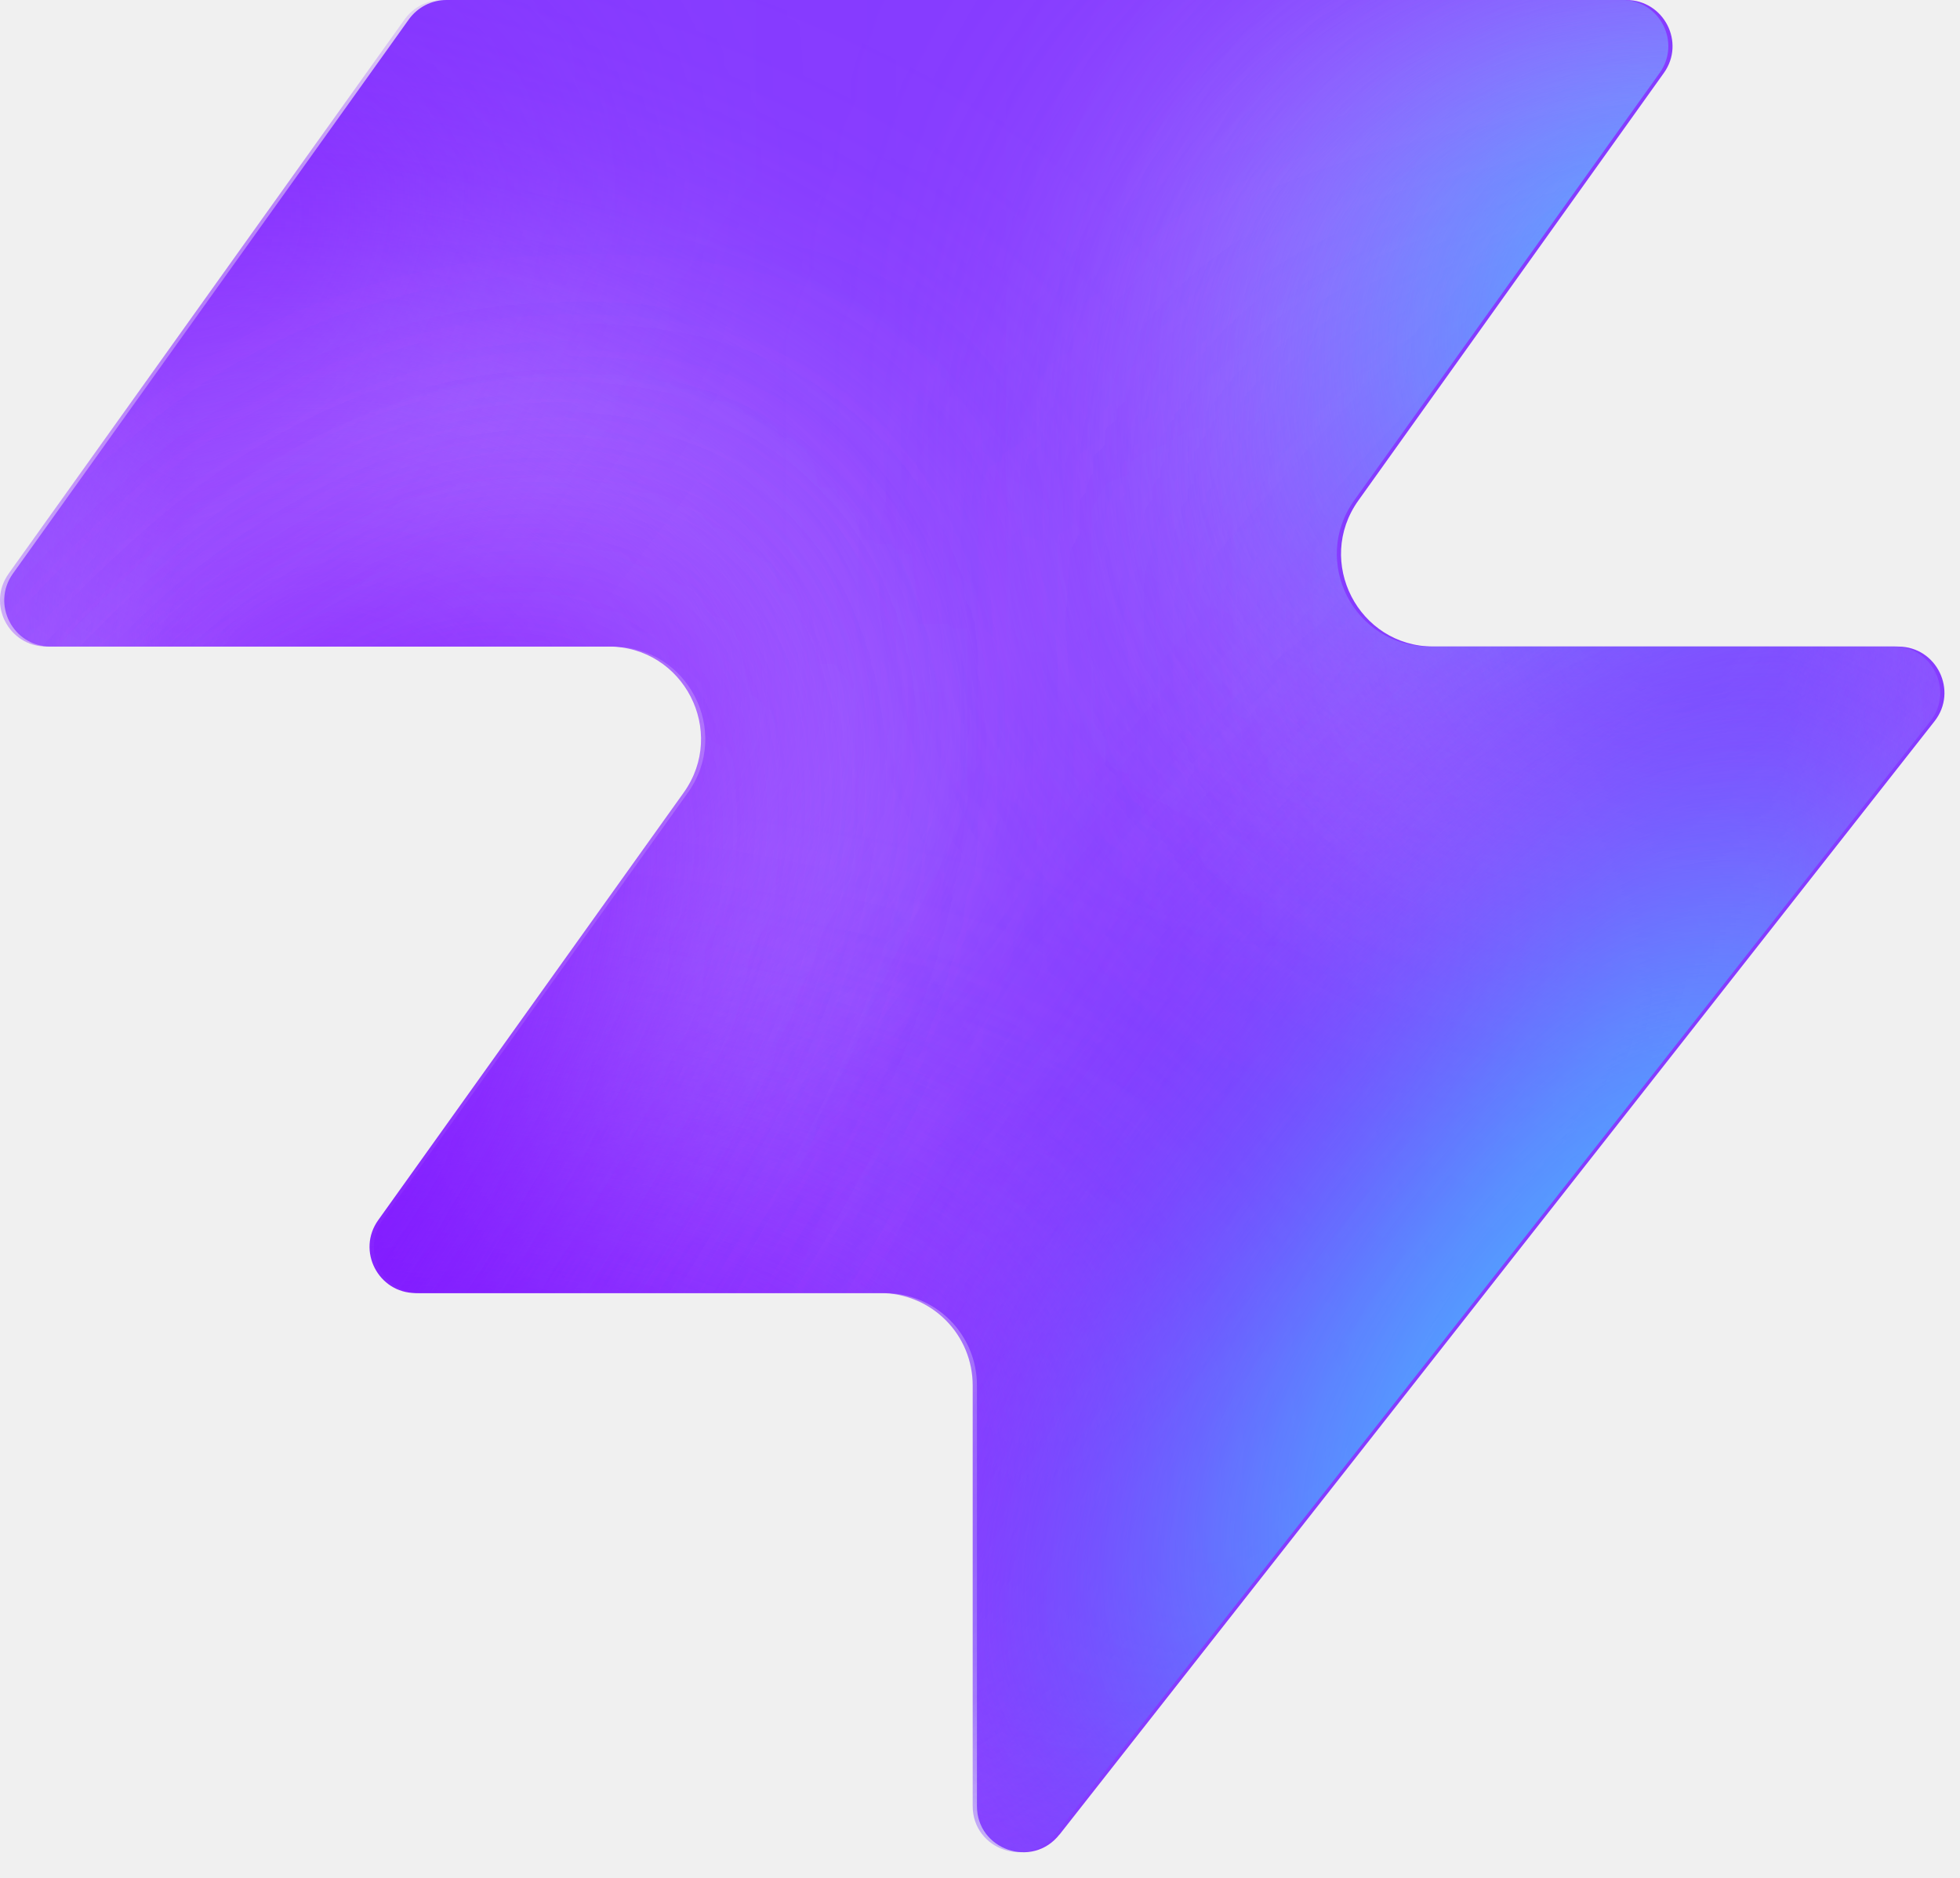
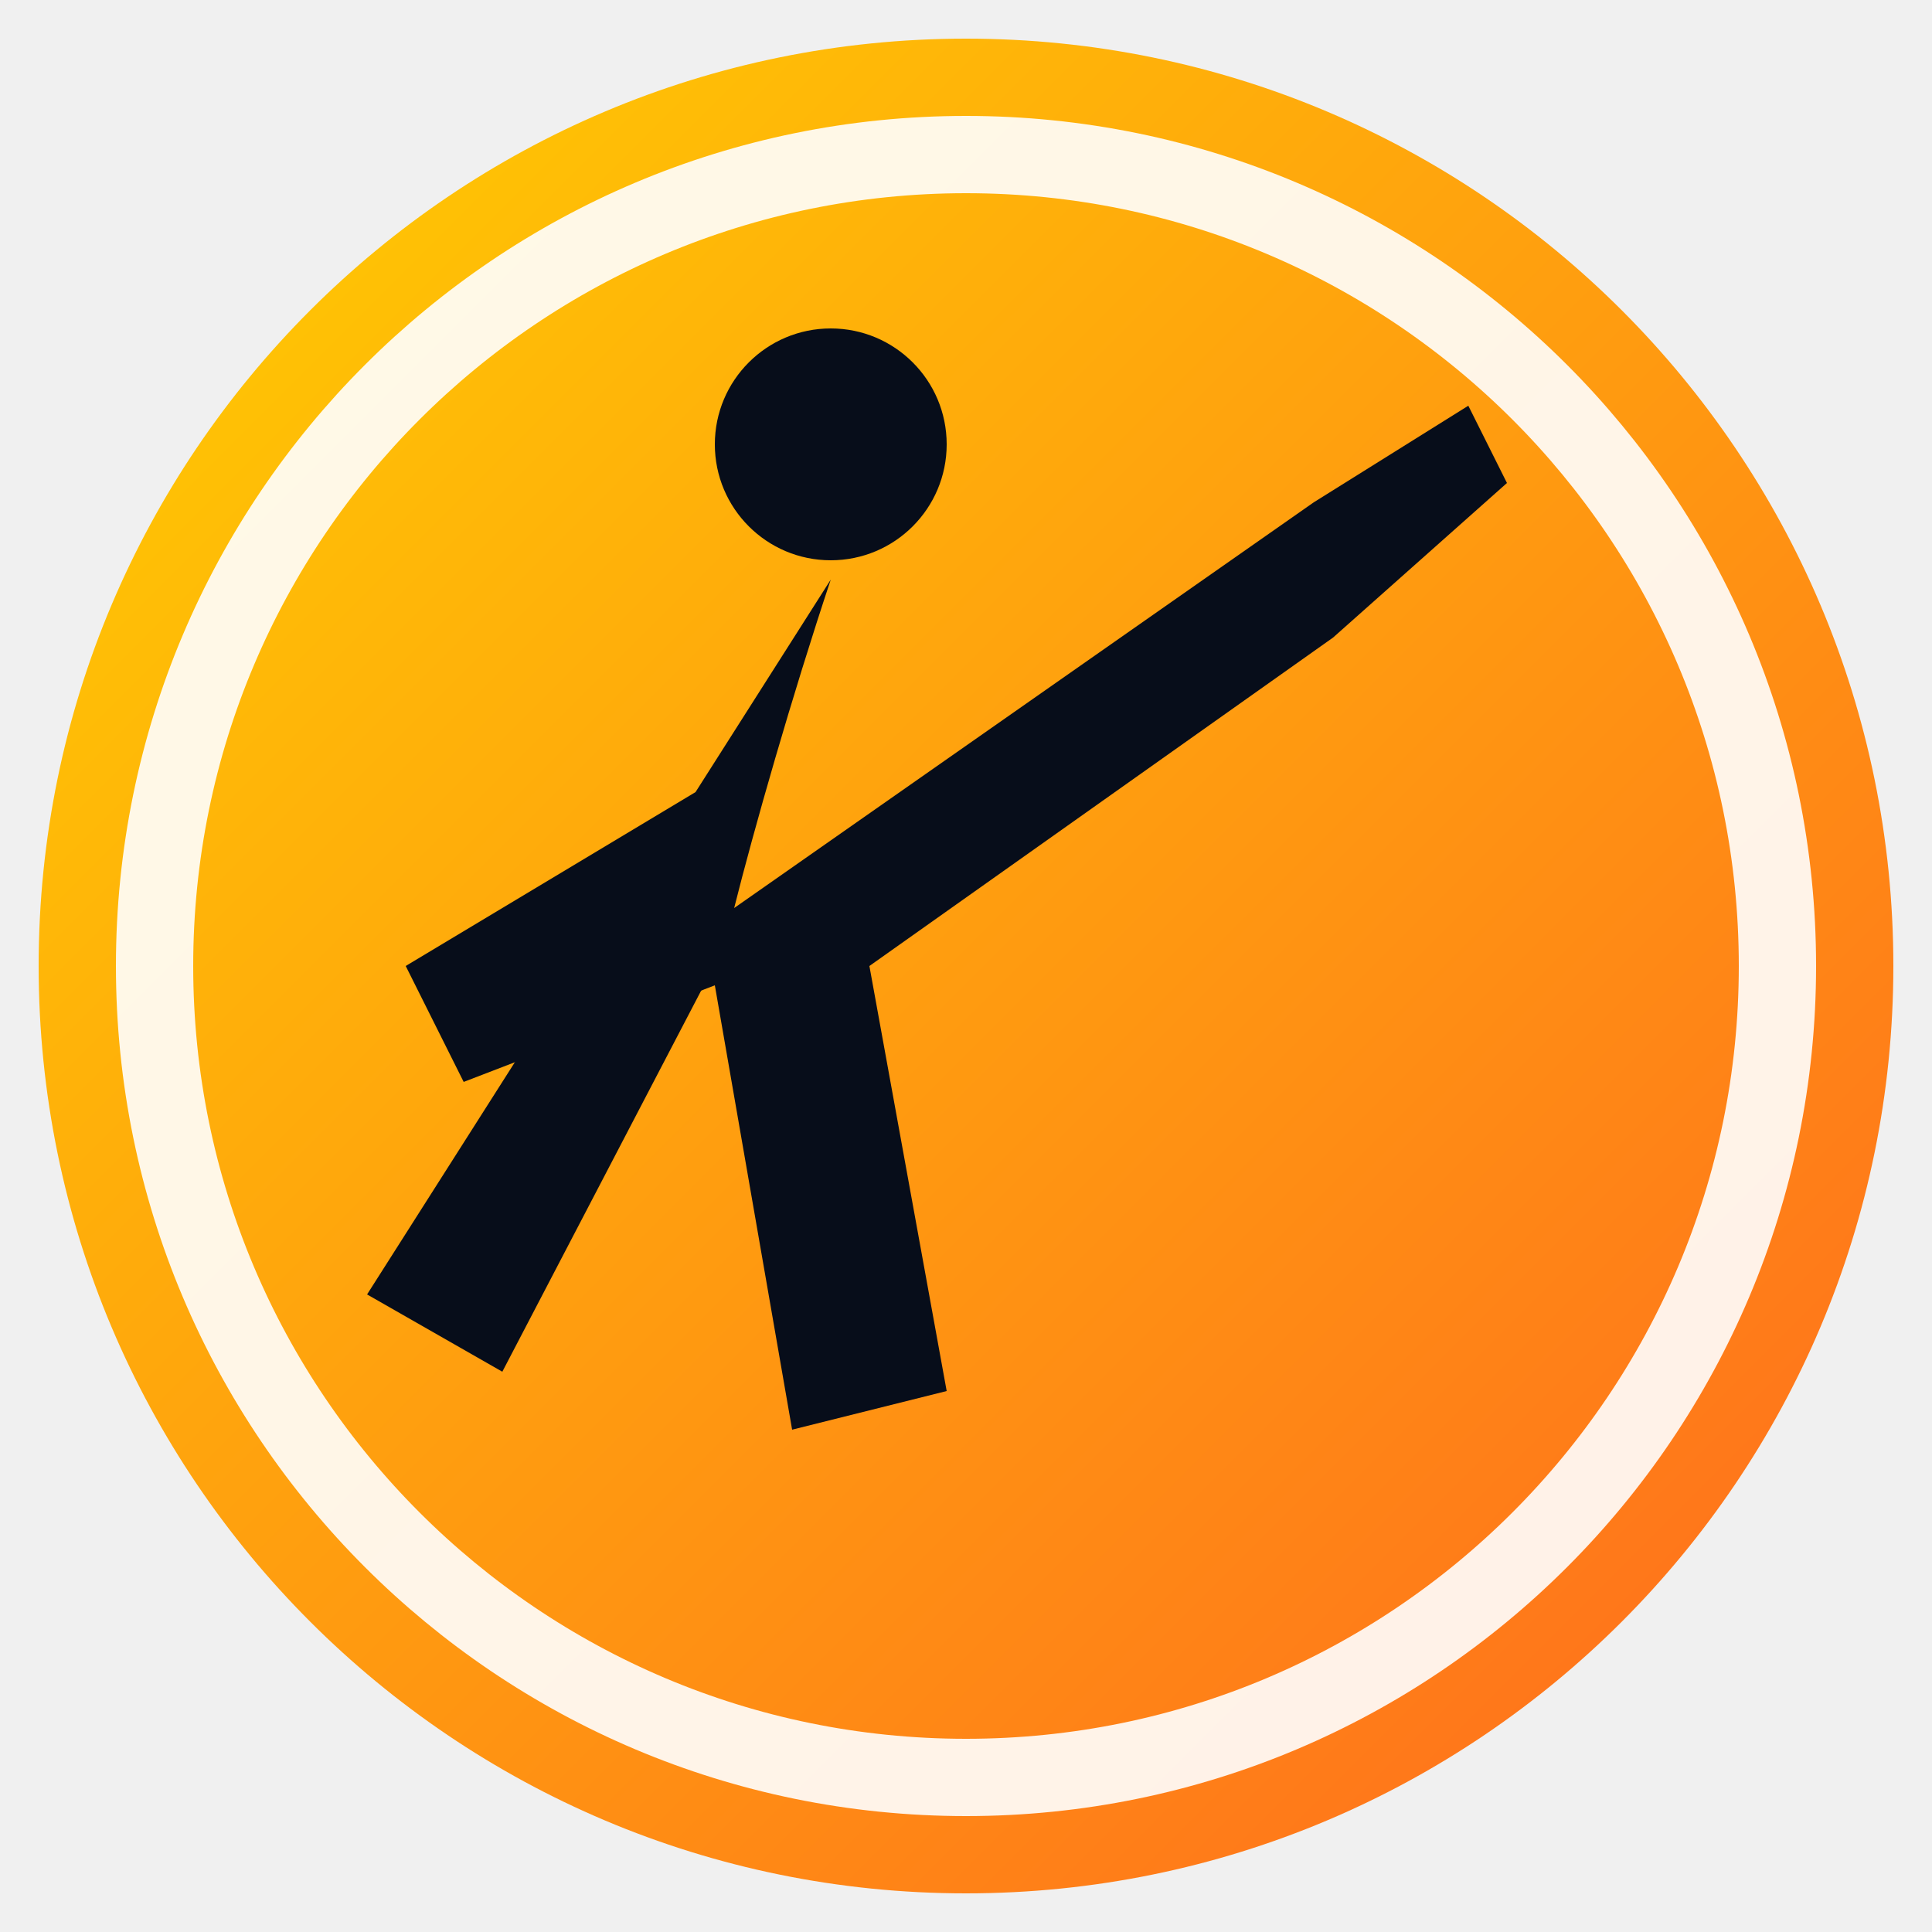
- <svg xmlns="http://www.w3.org/2000/svg" width="48" height="46" fill="none" viewBox="0 0 48 46">
-   <path fill="#863bff" d="M25.946 44.938c-.664.845-2.021.375-2.021-.698V33.937a2.26 2.26 0 0 0-2.262-2.262H10.287c-.92 0-1.456-1.04-.92-1.788l7.48-10.471c1.07-1.497 0-3.578-1.842-3.578H1.237c-.92 0-1.456-1.04-.92-1.788L10.013.474c.214-.297.556-.474.92-.474h28.894c.92 0 1.456 1.04.92 1.788l-7.48 10.471c-1.07 1.498 0 3.579 1.842 3.579h11.377c.943 0 1.473 1.088.89 1.83L25.947 44.94z" style="fill:#863bff;fill:color(display-p3 .525 .23 1);fill-opacity:1" />
-   <mask id="a" width="48" height="46" x="0" y="0" maskUnits="userSpaceOnUse" style="mask-type:alpha">
-     <path fill="#000" d="M25.842 44.938c-.664.844-2.021.375-2.021-.698V33.937a2.26 2.26 0 0 0-2.262-2.262H10.183c-.92 0-1.456-1.04-.92-1.788l7.48-10.471c1.07-1.498 0-3.579-1.842-3.579H1.133c-.92 0-1.456-1.04-.92-1.787L9.91.473c.214-.297.556-.474.92-.474h28.894c.92 0 1.456 1.04.92 1.788l-7.48 10.471c-1.07 1.498 0 3.578 1.842 3.578h11.377c.943 0 1.473 1.088.89 1.832L25.843 44.94z" style="fill:#000;fill-opacity:1" />
-   </mask>
-   <g mask="url(#a)">
-     <g filter="url(#b)">
-       <ellipse cx="5.508" cy="14.704" fill="#ede6ff" rx="5.508" ry="14.704" style="fill:#ede6ff;fill:color(display-p3 .927 .903 1);fill-opacity:1" transform="matrix(.00324 1 1 -.00324 -4.47 31.516)" />
-     </g>
-     <g filter="url(#c)">
-       <ellipse cx="10.399" cy="29.851" fill="#ede6ff" rx="10.399" ry="29.851" style="fill:#ede6ff;fill:color(display-p3 .927 .903 1);fill-opacity:1" transform="matrix(.00324 1 1 -.00324 -39.328 7.883)" />
-     </g>
-     <g filter="url(#d)">
-       <ellipse cx="5.508" cy="30.487" fill="#7e14ff" rx="5.508" ry="30.487" style="fill:#7e14ff;fill:color(display-p3 .492 .077 1);fill-opacity:1" transform="rotate(89.814 -25.913 -14.639)scale(1 -1)" />
-     </g>
-     <g filter="url(#e)">
-       <ellipse cx="5.508" cy="30.599" fill="#7e14ff" rx="5.508" ry="30.599" style="fill:#7e14ff;fill:color(display-p3 .492 .077 1);fill-opacity:1" transform="rotate(89.814 -32.644 -3.334)scale(1 -1)" />
-     </g>
-     <g filter="url(#f)">
-       <ellipse cx="5.508" cy="30.599" fill="#7e14ff" rx="5.508" ry="30.599" style="fill:#7e14ff;fill:color(display-p3 .492 .077 1);fill-opacity:1" transform="matrix(.00324 1 1 -.00324 -34.34 30.47)" />
-     </g>
-     <g filter="url(#g)">
-       <ellipse cx="14.072" cy="22.078" fill="#ede6ff" rx="14.072" ry="22.078" style="fill:#ede6ff;fill:color(display-p3 .927 .903 1);fill-opacity:1" transform="rotate(93.35 24.506 48.493)scale(-1 1)" />
-     </g>
-     <g filter="url(#h)">
-       <ellipse cx="3.47" cy="21.501" fill="#7e14ff" rx="3.47" ry="21.501" style="fill:#7e14ff;fill:color(display-p3 .492 .077 1);fill-opacity:1" transform="rotate(89.009 28.708 47.59)scale(-1 1)" />
-     </g>
-     <g filter="url(#i)">
-       <ellipse cx="3.47" cy="21.501" fill="#7e14ff" rx="3.47" ry="21.501" style="fill:#7e14ff;fill:color(display-p3 .492 .077 1);fill-opacity:1" transform="rotate(89.009 28.708 47.59)scale(-1 1)" />
-     </g>
-     <g filter="url(#j)">
-       <ellipse cx=".387" cy="8.972" fill="#7e14ff" rx="4.407" ry="29.108" style="fill:#7e14ff;fill:color(display-p3 .492 .077 1);fill-opacity:1" transform="rotate(39.51 .387 8.972)" />
-     </g>
-     <g filter="url(#k)">
-       <ellipse cx="47.523" cy="-6.092" fill="#7e14ff" rx="4.407" ry="29.108" style="fill:#7e14ff;fill:color(display-p3 .492 .077 1);fill-opacity:1" transform="rotate(37.892 47.523 -6.092)" />
-     </g>
-     <g filter="url(#l)">
-       <ellipse cx="41.412" cy="6.333" fill="#47bfff" rx="5.971" ry="9.665" style="fill:#47bfff;fill:color(display-p3 .28 .748 1);fill-opacity:1" transform="rotate(37.892 41.412 6.333)" />
-     </g>
-     <g filter="url(#m)">
-       <ellipse cx="-1.879" cy="38.332" fill="#7e14ff" rx="4.407" ry="29.108" style="fill:#7e14ff;fill:color(display-p3 .492 .077 1);fill-opacity:1" transform="rotate(37.892 -1.88 38.332)" />
-     </g>
-     <g filter="url(#n)">
-       <ellipse cx="-1.879" cy="38.332" fill="#7e14ff" rx="4.407" ry="29.108" style="fill:#7e14ff;fill:color(display-p3 .492 .077 1);fill-opacity:1" transform="rotate(37.892 -1.88 38.332)" />
-     </g>
-     <g filter="url(#o)">
-       <ellipse cx="35.651" cy="29.907" fill="#7e14ff" rx="4.407" ry="29.108" style="fill:#7e14ff;fill:color(display-p3 .492 .077 1);fill-opacity:1" transform="rotate(37.892 35.651 29.907)" />
-     </g>
-     <g filter="url(#p)">
-       <ellipse cx="38.418" cy="32.4" fill="#47bfff" rx="5.971" ry="15.297" style="fill:#47bfff;fill:color(display-p3 .28 .748 1);fill-opacity:1" transform="rotate(37.892 38.418 32.4)" />
-     </g>
+ <svg xmlns="http://www.w3.org/2000/svg" viewBox="0 0 100 100">
+   <defs>
+     <linearGradient id="bhutan-grad" x1="0%" y1="0%" x2="100%" y2="100%">
+       <stop offset="0%" stop-color="#FFD100" />
+       <stop offset="100%" stop-color="#FF671F" />
+     </linearGradient>
+   </defs>
+   <circle cx="50" cy="50" r="48" fill="url(#bhutan-grad)" />
+   <circle cx="50" cy="50" r="42" fill="none" stroke="#FFFFFF" stroke-width="4" opacity="0.9" />
+   <g fill="#070D1A">
+     <circle cx="43" cy="23" r="6" />
+     <path d="M 43,30               C 41,36 39,43 38,47               L 68,26               L 76,21               L 78,25               L 69,33               L 45,50               L 49,72               L 41,74               L 37,51               L 24,56               L 21,50               L 36,41 Z" />
+     <path d="M 38,48 L 26,71 L 19,67 L 33,45 Z" />
  </g>
-   <defs>
-     <filter id="b" width="60.045" height="41.654" x="-19.77" y="16.149" color-interpolation-filters="sRGB" filterUnits="userSpaceOnUse">
-       <feFlood flood-opacity="0" result="BackgroundImageFix" />
-       <feBlend in="SourceGraphic" in2="BackgroundImageFix" result="shape" />
-       <feGaussianBlur result="effect1_foregroundBlur_2002_17158" stdDeviation="7.659" />
-     </filter>
-     <filter id="c" width="90.34" height="51.437" x="-54.613" y="-7.533" color-interpolation-filters="sRGB" filterUnits="userSpaceOnUse">
-       <feFlood flood-opacity="0" result="BackgroundImageFix" />
-       <feBlend in="SourceGraphic" in2="BackgroundImageFix" result="shape" />
-       <feGaussianBlur result="effect1_foregroundBlur_2002_17158" stdDeviation="7.659" />
-     </filter>
-     <filter id="d" width="79.355" height="29.4" x="-49.64" y="2.03" color-interpolation-filters="sRGB" filterUnits="userSpaceOnUse">
-       <feFlood flood-opacity="0" result="BackgroundImageFix" />
-       <feBlend in="SourceGraphic" in2="BackgroundImageFix" result="shape" />
-       <feGaussianBlur result="effect1_foregroundBlur_2002_17158" stdDeviation="4.596" />
-     </filter>
-     <filter id="e" width="79.579" height="29.4" x="-45.045" y="20.029" color-interpolation-filters="sRGB" filterUnits="userSpaceOnUse">
-       <feFlood flood-opacity="0" result="BackgroundImageFix" />
-       <feBlend in="SourceGraphic" in2="BackgroundImageFix" result="shape" />
-       <feGaussianBlur result="effect1_foregroundBlur_2002_17158" stdDeviation="4.596" />
-     </filter>
-     <filter id="f" width="79.579" height="29.4" x="-43.513" y="21.178" color-interpolation-filters="sRGB" filterUnits="userSpaceOnUse">
-       <feFlood flood-opacity="0" result="BackgroundImageFix" />
-       <feBlend in="SourceGraphic" in2="BackgroundImageFix" result="shape" />
-       <feGaussianBlur result="effect1_foregroundBlur_2002_17158" stdDeviation="4.596" />
-     </filter>
-     <filter id="g" width="74.749" height="58.852" x="15.756" y="-17.901" color-interpolation-filters="sRGB" filterUnits="userSpaceOnUse">
-       <feFlood flood-opacity="0" result="BackgroundImageFix" />
-       <feBlend in="SourceGraphic" in2="BackgroundImageFix" result="shape" />
-       <feGaussianBlur result="effect1_foregroundBlur_2002_17158" stdDeviation="7.659" />
-     </filter>
-     <filter id="h" width="61.377" height="25.362" x="23.548" y="2.284" color-interpolation-filters="sRGB" filterUnits="userSpaceOnUse">
-       <feFlood flood-opacity="0" result="BackgroundImageFix" />
-       <feBlend in="SourceGraphic" in2="BackgroundImageFix" result="shape" />
-       <feGaussianBlur result="effect1_foregroundBlur_2002_17158" stdDeviation="4.596" />
-     </filter>
-     <filter id="i" width="61.377" height="25.362" x="23.548" y="2.284" color-interpolation-filters="sRGB" filterUnits="userSpaceOnUse">
-       <feFlood flood-opacity="0" result="BackgroundImageFix" />
-       <feBlend in="SourceGraphic" in2="BackgroundImageFix" result="shape" />
-       <feGaussianBlur result="effect1_foregroundBlur_2002_17158" stdDeviation="4.596" />
-     </filter>
-     <filter id="j" width="56.045" height="63.649" x="-27.636" y="-22.853" color-interpolation-filters="sRGB" filterUnits="userSpaceOnUse">
-       <feFlood flood-opacity="0" result="BackgroundImageFix" />
-       <feBlend in="SourceGraphic" in2="BackgroundImageFix" result="shape" />
-       <feGaussianBlur result="effect1_foregroundBlur_2002_17158" stdDeviation="4.596" />
-     </filter>
-     <filter id="k" width="54.814" height="64.646" x="20.116" y="-38.415" color-interpolation-filters="sRGB" filterUnits="userSpaceOnUse">
-       <feFlood flood-opacity="0" result="BackgroundImageFix" />
-       <feBlend in="SourceGraphic" in2="BackgroundImageFix" result="shape" />
-       <feGaussianBlur result="effect1_foregroundBlur_2002_17158" stdDeviation="4.596" />
-     </filter>
-     <filter id="l" width="33.541" height="35.313" x="24.641" y="-11.323" color-interpolation-filters="sRGB" filterUnits="userSpaceOnUse">
-       <feFlood flood-opacity="0" result="BackgroundImageFix" />
-       <feBlend in="SourceGraphic" in2="BackgroundImageFix" result="shape" />
-       <feGaussianBlur result="effect1_foregroundBlur_2002_17158" stdDeviation="4.596" />
-     </filter>
-     <filter id="m" width="54.814" height="64.646" x="-29.286" y="6.009" color-interpolation-filters="sRGB" filterUnits="userSpaceOnUse">
-       <feFlood flood-opacity="0" result="BackgroundImageFix" />
-       <feBlend in="SourceGraphic" in2="BackgroundImageFix" result="shape" />
-       <feGaussianBlur result="effect1_foregroundBlur_2002_17158" stdDeviation="4.596" />
-     </filter>
-     <filter id="n" width="54.814" height="64.646" x="-29.286" y="6.009" color-interpolation-filters="sRGB" filterUnits="userSpaceOnUse">
-       <feFlood flood-opacity="0" result="BackgroundImageFix" />
-       <feBlend in="SourceGraphic" in2="BackgroundImageFix" result="shape" />
-       <feGaussianBlur result="effect1_foregroundBlur_2002_17158" stdDeviation="4.596" />
-     </filter>
-     <filter id="o" width="54.814" height="64.646" x="8.244" y="-2.416" color-interpolation-filters="sRGB" filterUnits="userSpaceOnUse">
-       <feFlood flood-opacity="0" result="BackgroundImageFix" />
-       <feBlend in="SourceGraphic" in2="BackgroundImageFix" result="shape" />
-       <feGaussianBlur result="effect1_foregroundBlur_2002_17158" stdDeviation="4.596" />
-     </filter>
-     <filter id="p" width="39.409" height="43.623" x="18.713" y="10.588" color-interpolation-filters="sRGB" filterUnits="userSpaceOnUse">
-       <feFlood flood-opacity="0" result="BackgroundImageFix" />
-       <feBlend in="SourceGraphic" in2="BackgroundImageFix" result="shape" />
-       <feGaussianBlur result="effect1_foregroundBlur_2002_17158" stdDeviation="4.596" />
-     </filter>
-   </defs>
</svg>
